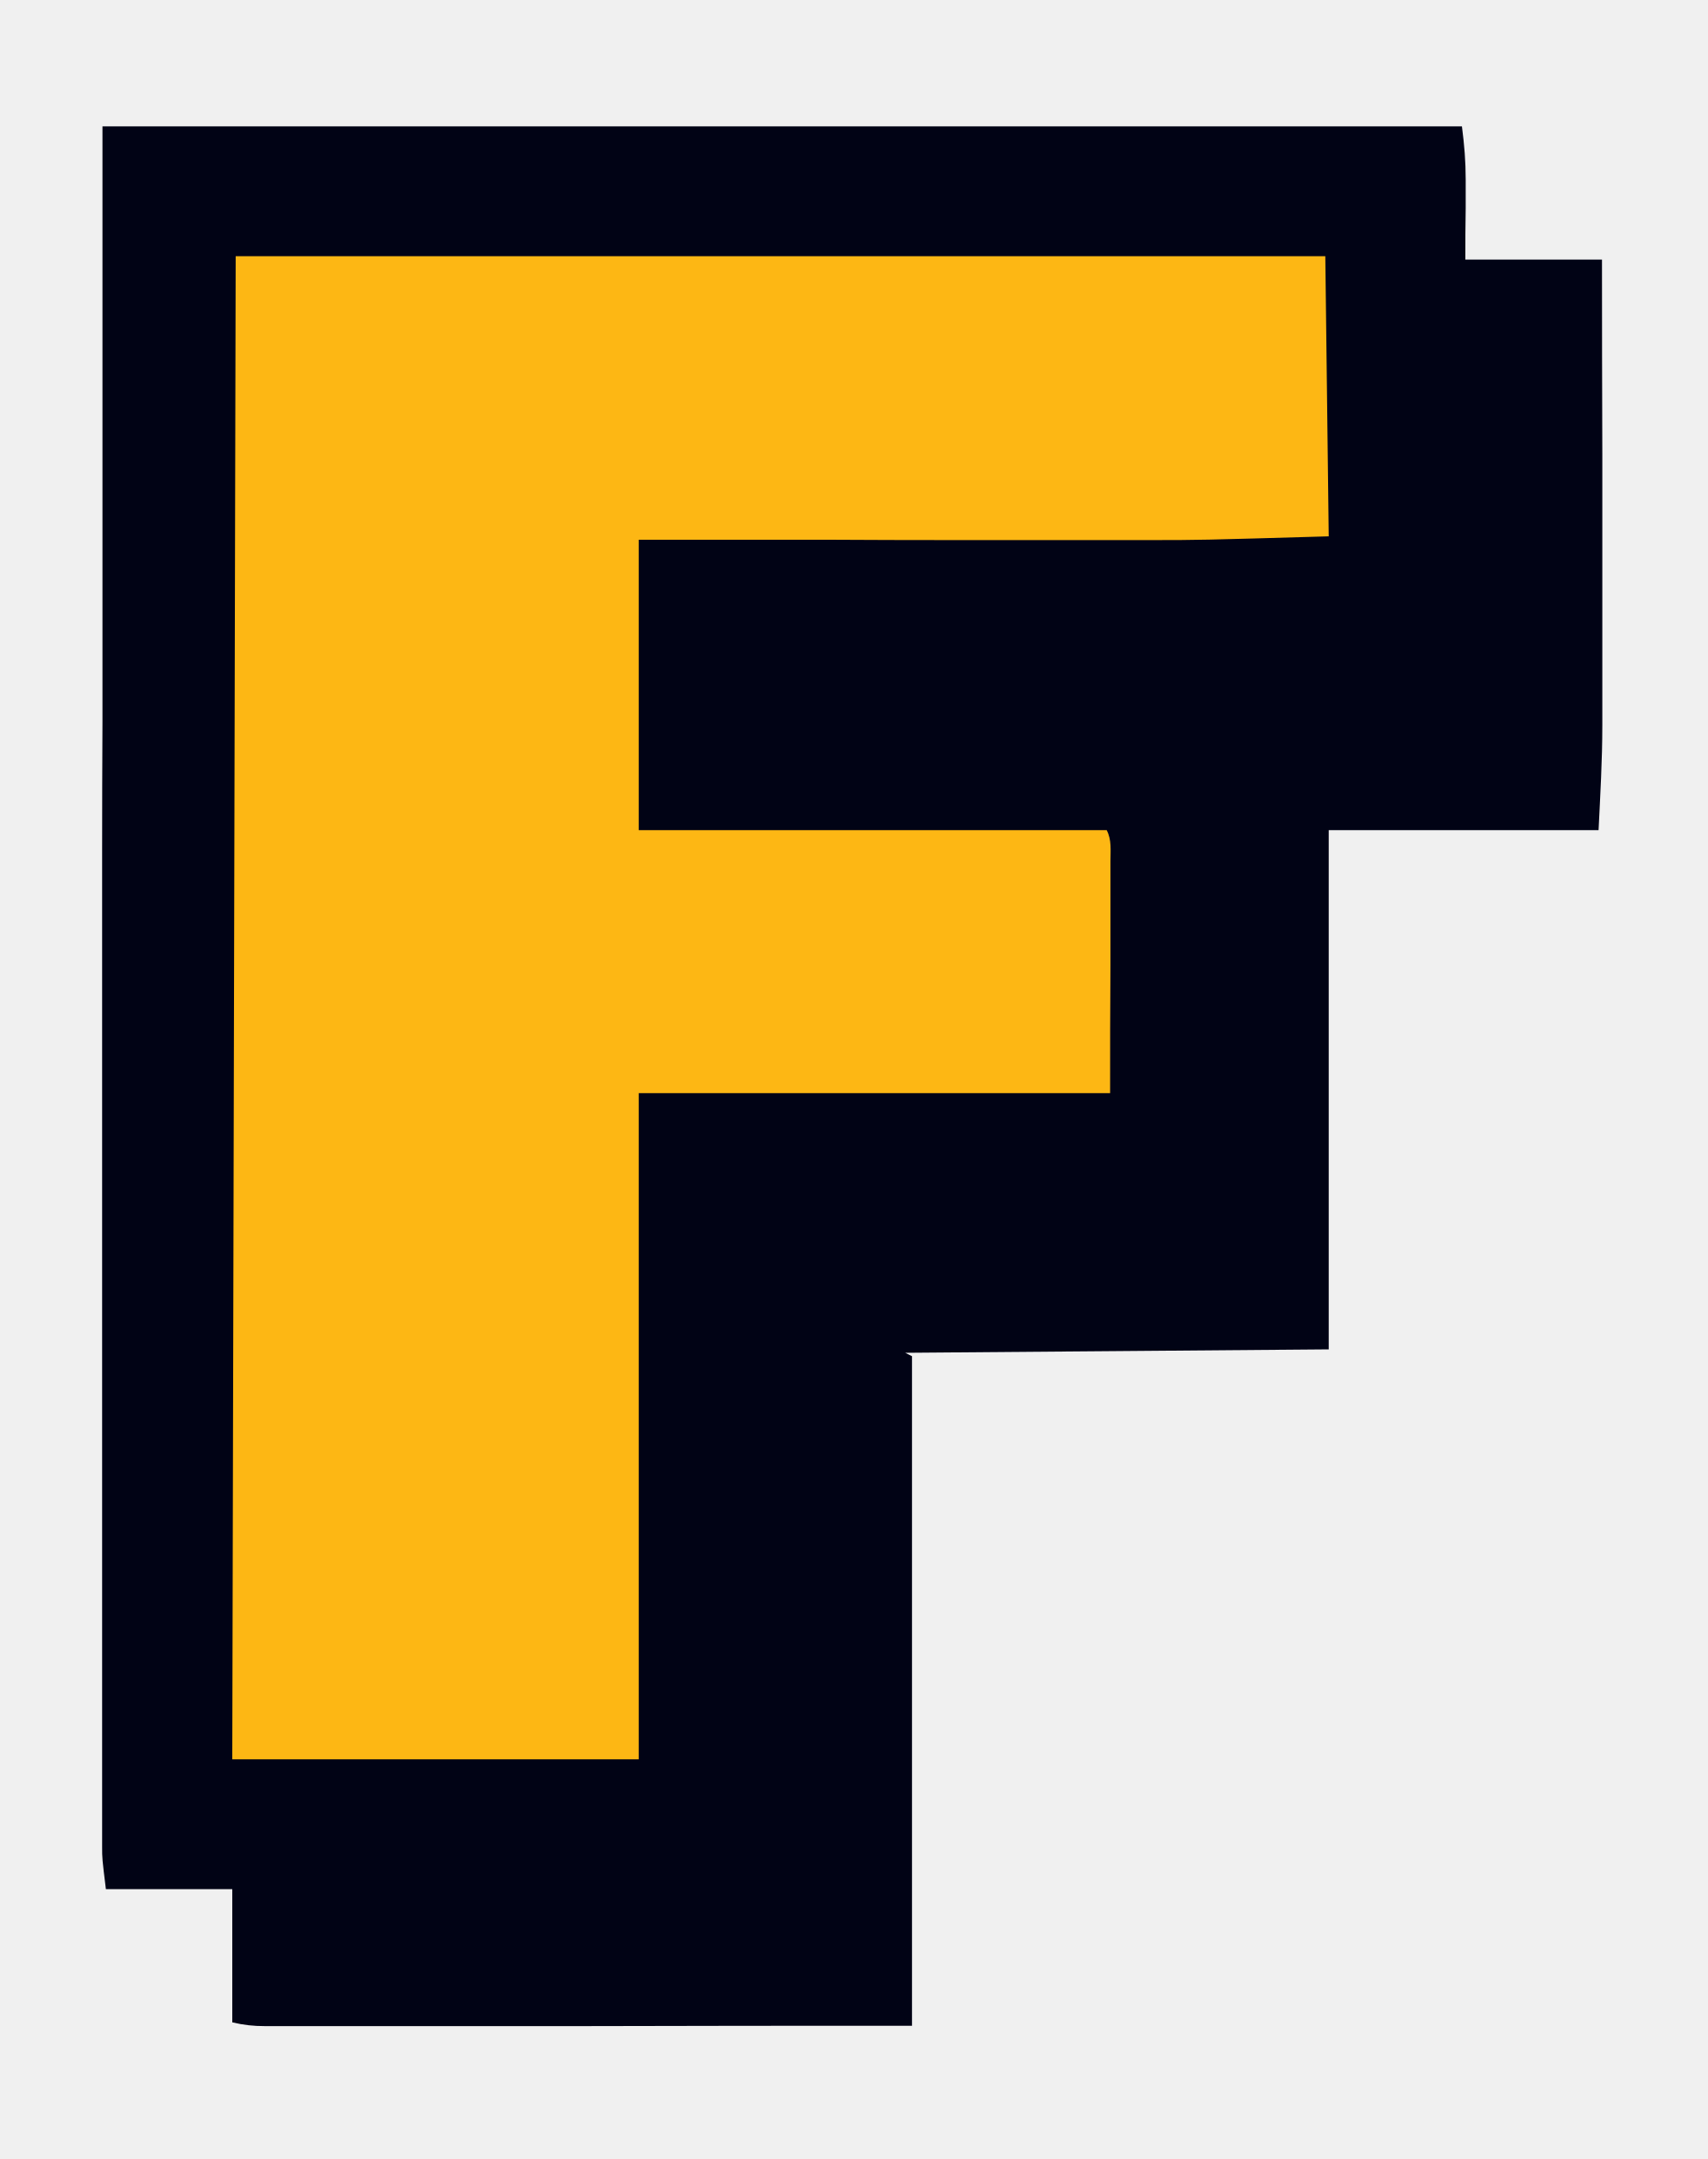
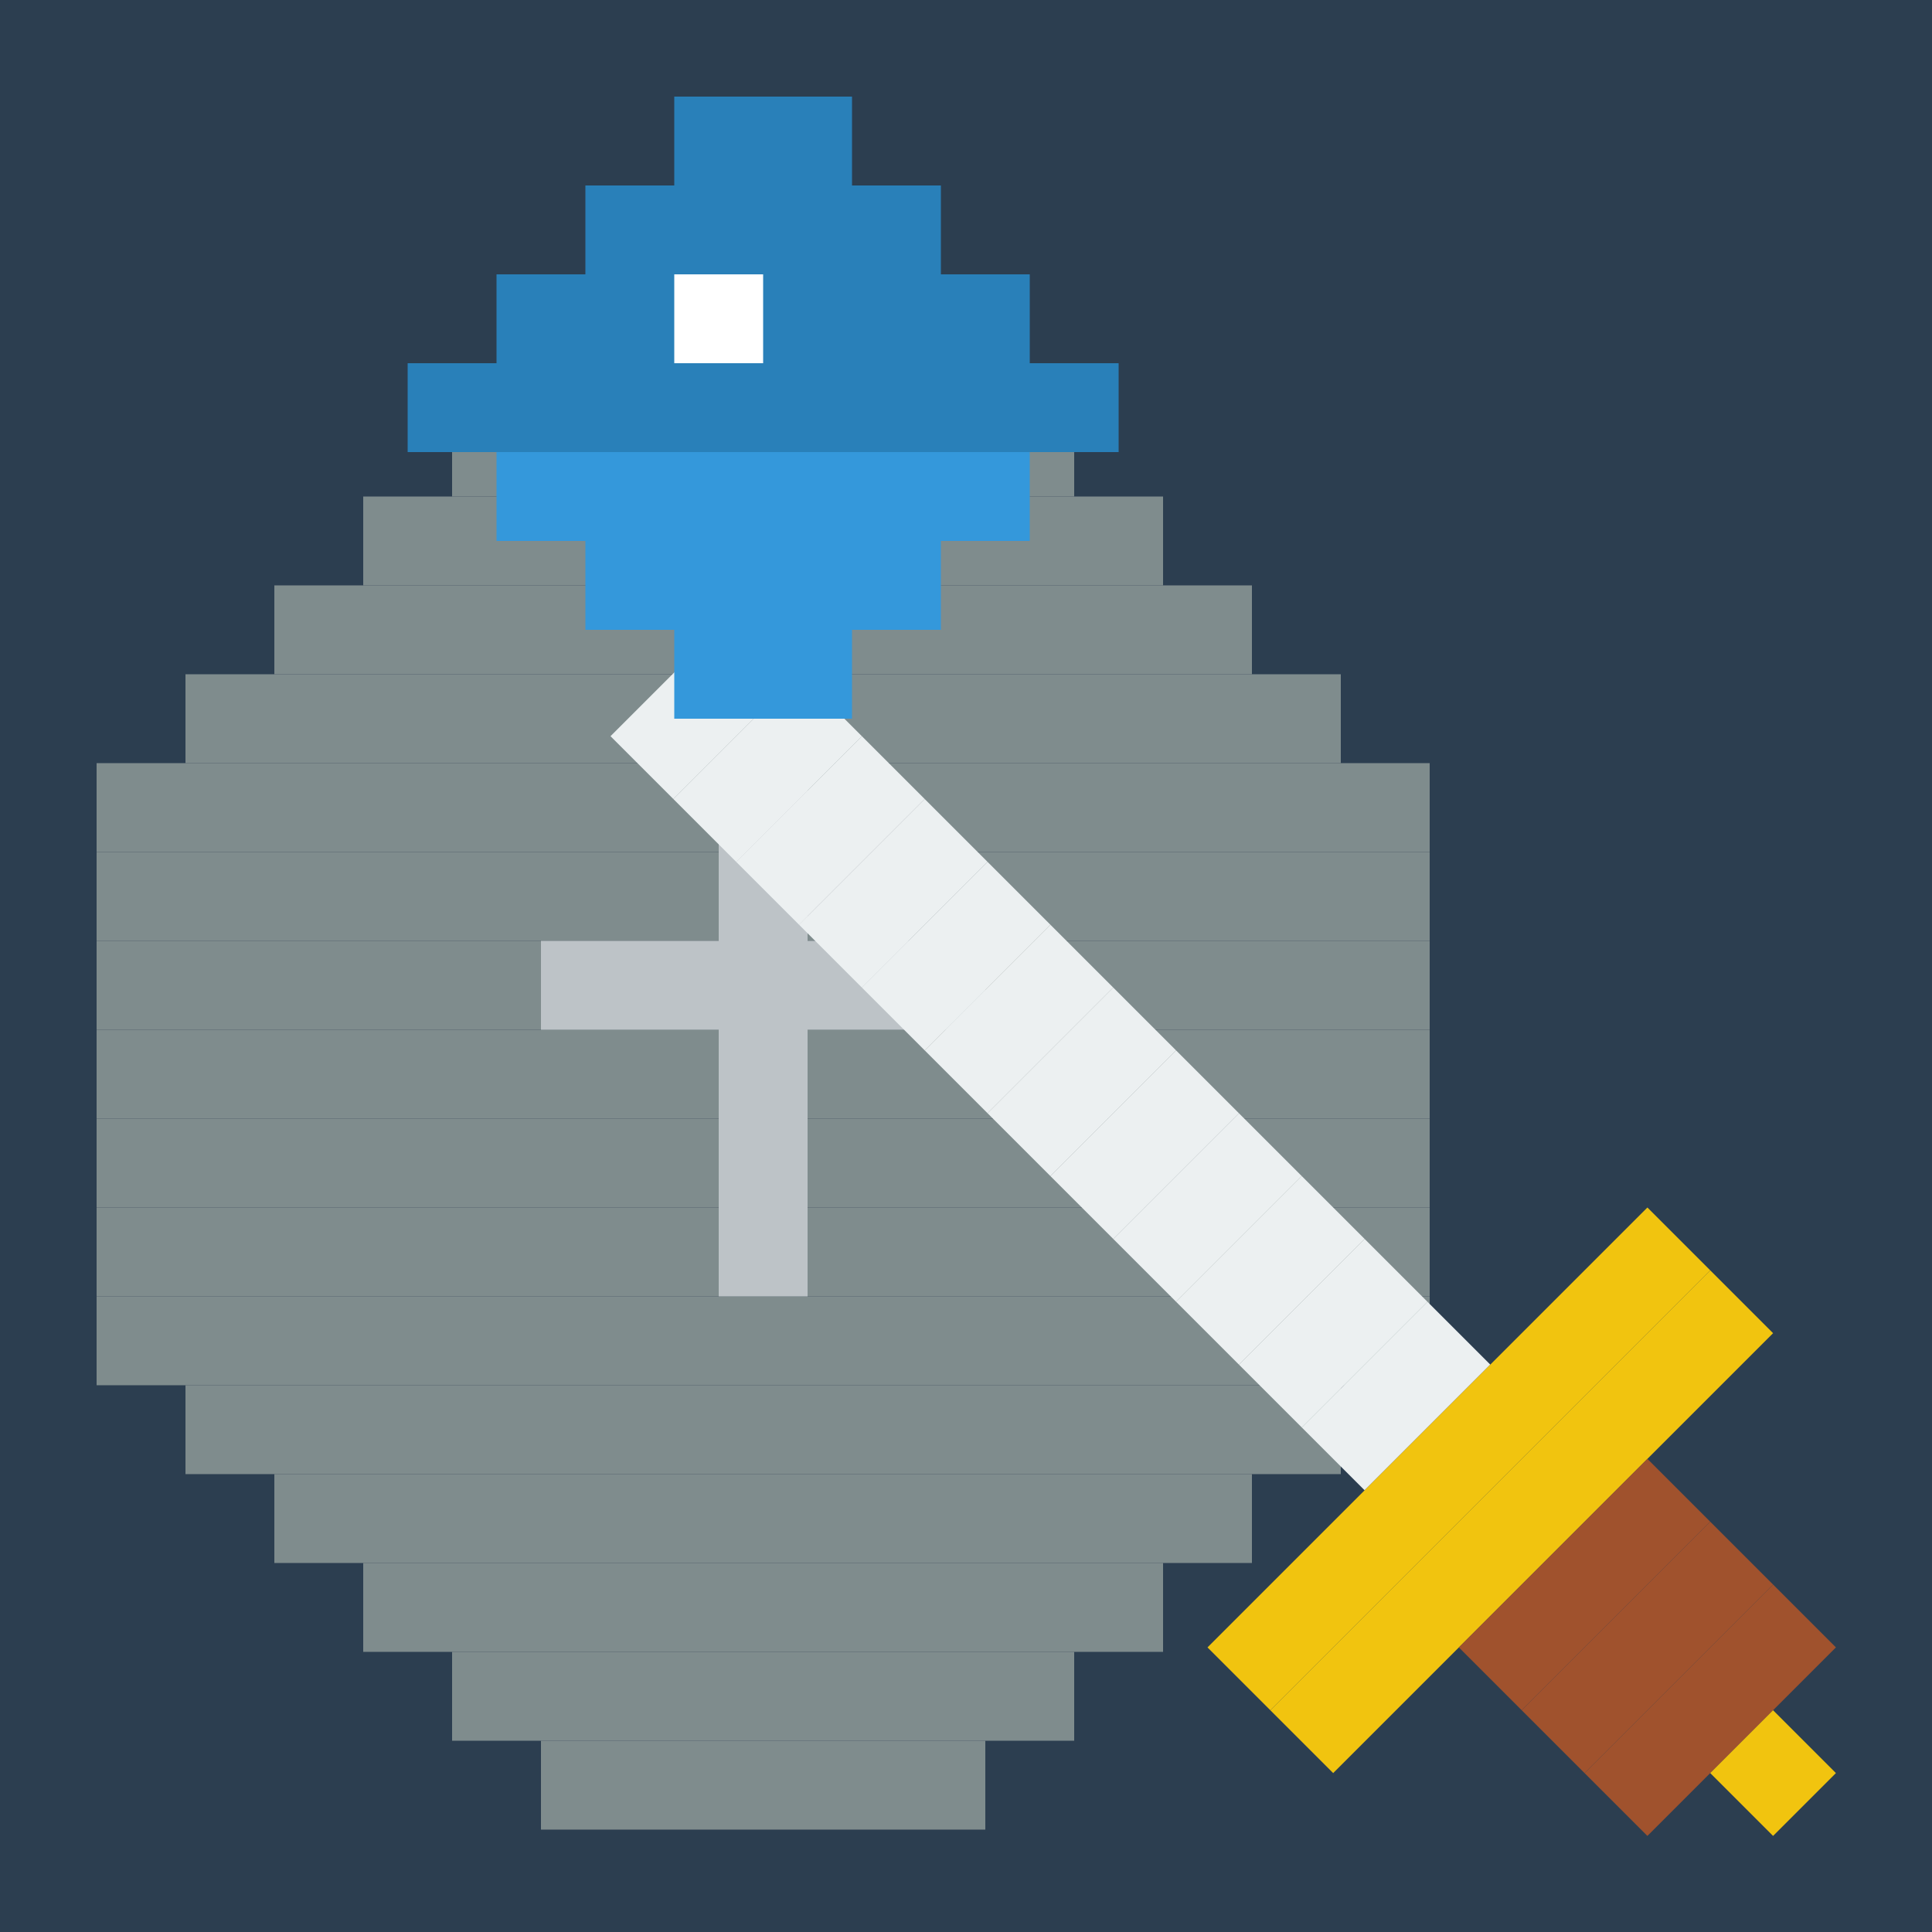
- <svg xmlns="http://www.w3.org/2000/svg" version="1.2" viewBox="0 0 500 632" width="500" height="632">
+ <svg xmlns="http://www.w3.org/2000/svg" width="200" height="200" viewBox="0 0 100 100">
  <style>
- 		.s0 { fill: #010315 } 
- 		.s1 { fill: #fdb714 } 
- 	</style>
-   <path class="s0" d="m30 37c131.3 0 262.7 0 398 0 0.7 5.4 1.1 10.2 1.1 15.6q0 1.8 0 3.7c0 2.3 0 2.3 0 4.7-0.1 4.9-0.1 9.9-0.1 15 13.2 0 26.4 0 40 0q0 28.5 0.1 56.9 0 13.2 0 26.4 0 11.6 0 23.1 0 6.1 0 12.2 0 5.7 0 11.5 0 3.1 0 6.1c0 10.4-0.6 20.5-1.1 30.8-26.1 0-52.1 0-79 0 0 50.2 0 100.3 0 152-40.9 0.3-81.8 0.7-124 1q1 0.5 2 1c0 64.7 0 129.4 0 196-32.1 0-64.2 0-97.3 0.1-10.1 0-20.2 0-30.7 0-12.3 0-12.3 0-18.1 0q-6.1 0-12.2 0-7.7 0-15.5 0-2.8 0-5.6 0-3.9 0-7.7 0c-1.1 0-1.1 0-2.3 0-3.4 0-6.2-0.3-9.6-1.1 0-12.9 0-25.7 0-39-12.2 0-24.4 0-37 0-1.1-9-1.1-9-1.1-12.3q0-1.1 0-2.2 0-1.2 0-2.4 0-1.3 0-2.6 0-4.4 0-8.7 0-3.2 0-6.4 0-8.6 0-17.3 0-9.3 0-18.7 0-16.1 0-32.3 0-17 0-34 0-1 0-2.1 0-5.4 0-10.7 0-38 0-75.9 0-36.9 0-73.8 0-2.3 0-4.6 0-18.9 0.1-37.7 0-87.2 0-174.3z" />
-   <path class="s1" d="m69 75c105.3 0 210.5 0 319 0 0.3 27.1 0.7 54.1 1 82-37.9 1.1-37.9 1.1-52.3 1.1q-2.5 0-5 0-6.6 0-13.2 0-6.9 0-13.9 0-13.1 0-26.2 0-17.8 0-35.6-0.1-27.9 0-55.8 0c0 28.1 0 56.1 0 85 45.2 0 90.4 0 137 0 1.5 2.9 1.1 5.9 1.1 9.1 0 1.1 0 1.1 0 2.3q0 3.6 0 7.2 0 2.2 0 4.5 0 8.2 0 16.5c-0.1 12.4-0.1 24.7-0.1 37.4-45.5 0-91.1 0-138 0 0 64.4 0 128.7 0 195-39.3 0-78.5 0-119 0 0.3-145.2 0.7-290.4 1-440z" />
+     /* Basic pixel-art styling */
+     .pixel {
+       fill: currentColor; /* Allows setting color via parent group or element */
+       shape-rendering: crispEdges; /* Ensures sharp, non-blurry pixels */
+     }
+     .dark-bg { fill: #2C3E50; } /* Dark blue/grey background for contrast */
+     .medium-grey { fill: #7F8C8D; }
+     .light-grey { fill: #BDC3C7; }
+     .gold { fill: #F1C40F; }
+     .brown { fill: #A0522D; }
+     .silver { fill: #ECF0F1; }
+     .blue-crystal { fill: #3498DB; }
+     .dark-blue-crystal { fill: #2980B9; }
+     .white { fill: #FFFFFF; }
+     .black { fill: #000000; }
+   </style>
+   <rect x="0" y="0" width="100" height="100" class="dark-bg" />
+   <g transform="translate(-75.5, -52.5) scale(2.3)">
+     <g id="shield" transform="translate(35, 30)">
+       <rect x="10" y="0" width="10" height="2" class="medium-grey" />
+       <rect x="8" y="2" width="14" height="2" class="medium-grey" />
+       <rect x="6" y="4" width="18" height="2" class="medium-grey" />
+       <rect x="4" y="6" width="22" height="2" class="medium-grey" />
+       <rect x="2" y="8" width="26" height="2" class="medium-grey" />
+       <rect x="0" y="10" width="30" height="2" class="medium-grey" />
+       <rect x="0" y="12" width="30" height="2" class="medium-grey" />
+       <rect x="0" y="14" width="30" height="2" class="medium-grey" />
+       <rect x="0" y="16" width="30" height="2" class="medium-grey" />
+       <rect x="0" y="18" width="30" height="2" class="medium-grey" />
+       <rect x="0" y="20" width="30" height="2" class="medium-grey" />
+       <rect x="0" y="22" width="30" height="2" class="medium-grey" />
+       <rect x="2" y="24" width="26" height="2" class="medium-grey" />
+       <rect x="4" y="26" width="22" height="2" class="medium-grey" />
+       <rect x="6" y="28" width="18" height="2" class="medium-grey" />
+       <rect x="8" y="30" width="14" height="2" class="medium-grey" />
+       <rect x="10" y="32" width="10" height="2" class="medium-grey" />
+       <rect x="14" y="10" width="2" height="12" class="light-grey" />
+       <rect x="10" y="14" width="10" height="2" class="light-grey" />
+     </g>
+     <g id="sword" transform="translate(45, 35) rotate(-45 15 15)">
+       <rect x="13" y="0" width="4" height="2" class="silver" />
+       <rect x="13" y="2" width="4" height="2" class="silver" />
+       <rect x="13" y="4" width="4" height="2" class="silver" />
+       <rect x="13" y="6" width="4" height="2" class="silver" />
+       <rect x="13" y="8" width="4" height="2" class="silver" />
+       <rect x="13" y="10" width="4" height="2" class="silver" />
+       <rect x="13" y="12" width="4" height="2" class="silver" />
+       <rect x="13" y="14" width="4" height="2" class="silver" />
+       <rect x="13" y="16" width="4" height="2" class="silver" />
+       <rect x="13" y="18" width="4" height="2" class="silver" />
+       <rect x="13" y="20" width="4" height="2" class="silver" />
+       <rect x="13" y="-2" width="4" height="2" class="silver" />
+       <rect x="8" y="22" width="14" height="2" class="gold" />
+       <rect x="8" y="24" width="14" height="2" class="gold" />
+       <rect x="12" y="26" width="6" height="2" class="brown" />
+       <rect x="12" y="28" width="6" height="2" class="brown" />
+       <rect x="12" y="30" width="6" height="2" class="brown" />
+       <rect x="14" y="32" width="2" height="2" class="gold" />
+     </g>
+     <g id="crystal" transform="translate(48, 25)">
+       <rect x="0" y="0" width="4" height="2" class="dark-blue-crystal" />
+       <rect x="-2" y="2" width="8" height="2" class="dark-blue-crystal" />
+       <rect x="-4" y="4" width="12" height="2" class="dark-blue-crystal" />
+       <rect x="-6" y="6" width="16" height="2" class="dark-blue-crystal" />
+       <rect x="-4" y="8" width="12" height="2" class="blue-crystal" />
+       <rect x="-2" y="10" width="8" height="2" class="blue-crystal" />
+       <rect x="0" y="12" width="4" height="2" class="blue-crystal" />
+       <rect x="0" y="4" width="2" height="2" class="white" />
+     </g>
+   </g>
</svg>
